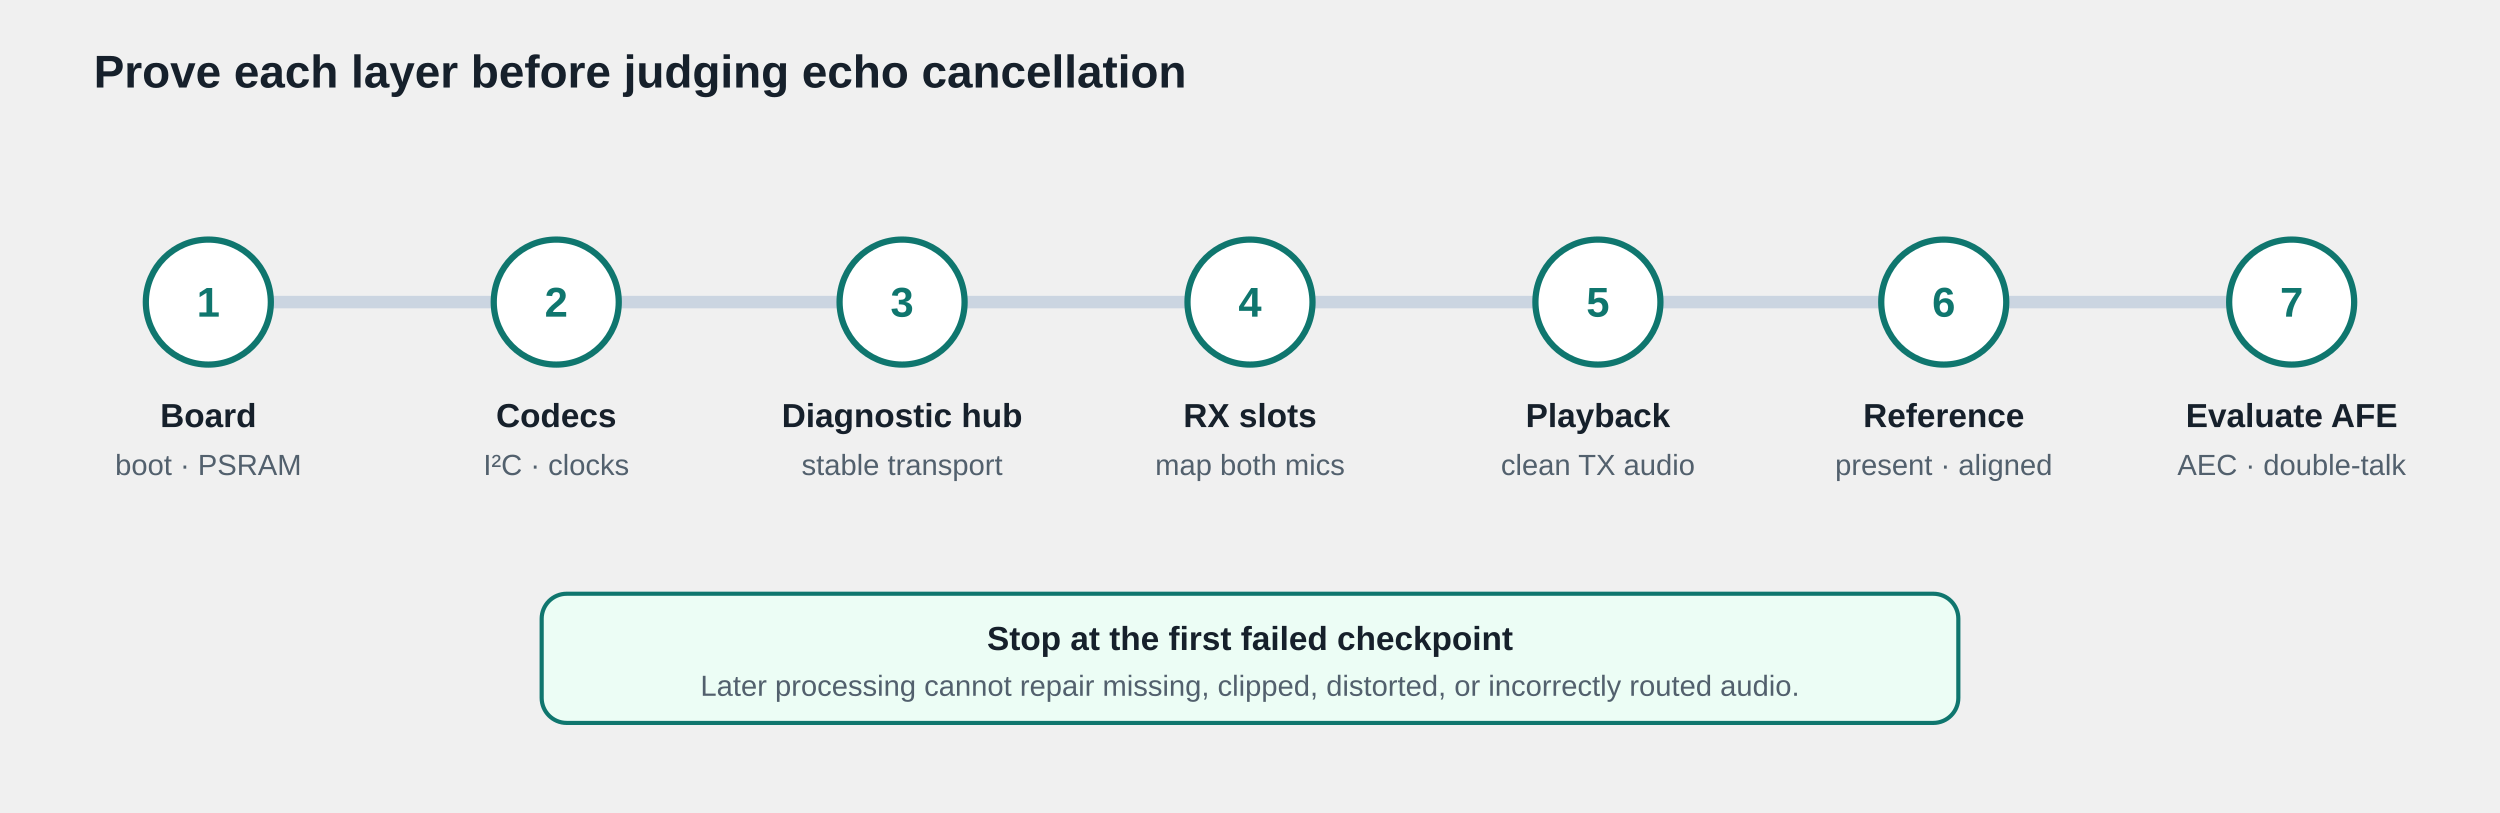
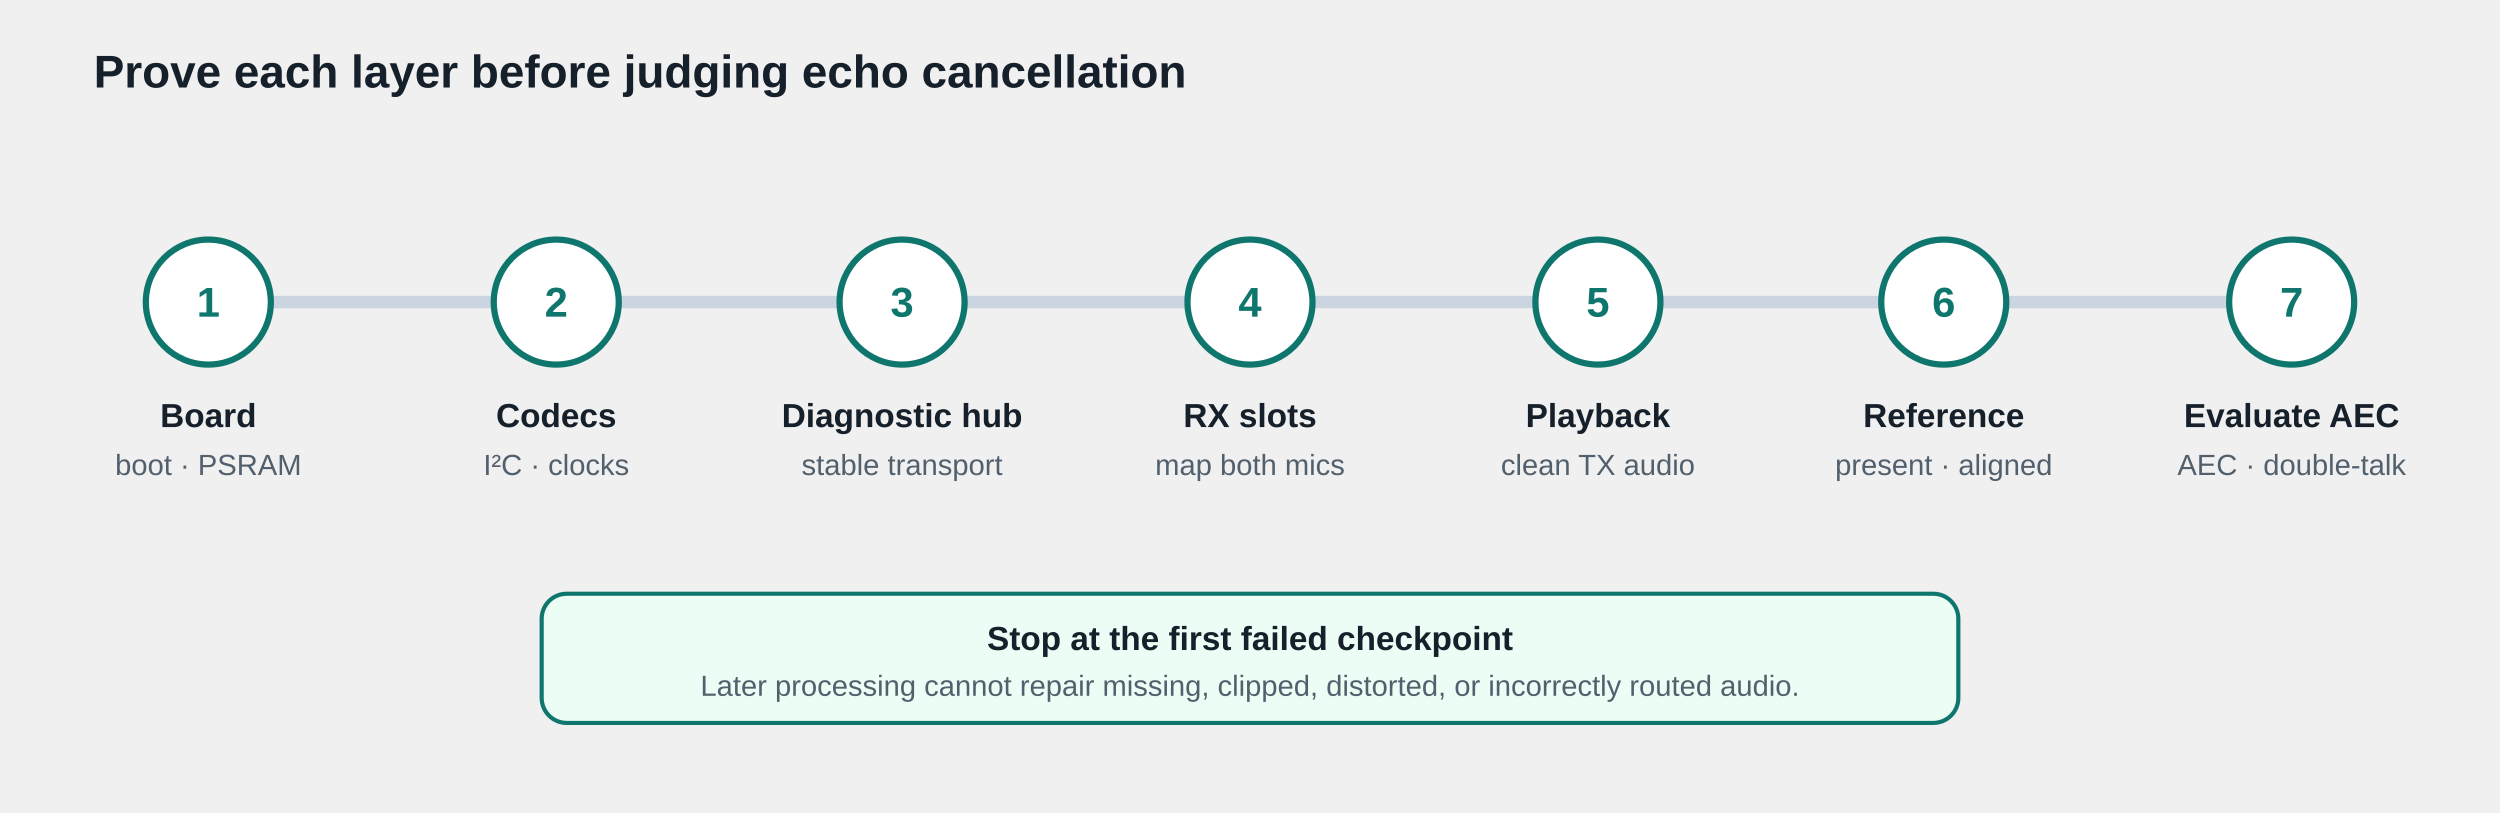
<svg xmlns="http://www.w3.org/2000/svg" viewBox="0 0 1200 390" role="img" aria-labelledby="title desc">
  <defs>
    <style>text{font-family:Segoe UI,Arial,sans-serif;fill:#16202b}.h{font-size:22px;font-weight:700}.l{font-size:16px;font-weight:650}.s{font-size:14px;fill:#52606d}.track{stroke:#cbd5e1;stroke-width:6}.node{fill:#fff;stroke:#0f766e;stroke-width:3}.num{font-size:20px;font-weight:700;fill:#0f766e}.gate{fill:#ecfdf5;stroke:#0f766e;stroke-width:2}</style>
  </defs>
  <text x="45" y="42" class="h">Prove each layer before judging echo cancellation</text>
  <line x1="100" y1="145" x2="1100" y2="145" class="track" />
  <g>
    <circle cx="100" cy="145" r="30" class="node" />
    <text x="100" y="152" text-anchor="middle" class="num">1</text>
    <text x="100" y="205" text-anchor="middle" class="l">Board</text>
    <text x="100" y="228" text-anchor="middle" class="s">boot · PSRAM</text>
  </g>
  <g>
    <circle cx="267" cy="145" r="30" class="node" />
    <text x="267" y="152" text-anchor="middle" class="num">2</text>
    <text x="267" y="205" text-anchor="middle" class="l">Codecs</text>
    <text x="267" y="228" text-anchor="middle" class="s">I²C · clocks</text>
  </g>
  <g>
    <circle cx="433" cy="145" r="30" class="node" />
    <text x="433" y="152" text-anchor="middle" class="num">3</text>
    <text x="433" y="205" text-anchor="middle" class="l">Diagnostic hub</text>
    <text x="433" y="228" text-anchor="middle" class="s">stable transport</text>
  </g>
  <g>
    <circle cx="600" cy="145" r="30" class="node" />
    <text x="600" y="152" text-anchor="middle" class="num">4</text>
    <text x="600" y="205" text-anchor="middle" class="l">RX slots</text>
    <text x="600" y="228" text-anchor="middle" class="s">map both mics</text>
  </g>
  <g>
    <circle cx="767" cy="145" r="30" class="node" />
    <text x="767" y="152" text-anchor="middle" class="num">5</text>
    <text x="767" y="205" text-anchor="middle" class="l">Playback</text>
    <text x="767" y="228" text-anchor="middle" class="s">clean TX audio</text>
  </g>
  <g>
    <circle cx="933" cy="145" r="30" class="node" />
    <text x="933" y="152" text-anchor="middle" class="num">6</text>
    <text x="933" y="205" text-anchor="middle" class="l">Reference</text>
    <text x="933" y="228" text-anchor="middle" class="s">present · aligned</text>
  </g>
  <g>
    <circle cx="1100" cy="145" r="30" class="node" />
    <text x="1100" y="152" text-anchor="middle" class="num">7</text>
-     <text x="1100" y="205" text-anchor="middle" class="l">Evaluate AFE</text>
+     <text x="1100" y="205" text-anchor="middle" class="l">Evaluate AEC</text>
    <text x="1100" y="228" text-anchor="middle" class="s">AEC · double-talk</text>
  </g>
  <rect x="260" y="285" width="680" height="62" rx="12" class="gate" />
  <text x="600" y="312" text-anchor="middle" class="l">Stop at the first failed checkpoint</text>
  <text x="600" y="334" text-anchor="middle" class="s">Later processing cannot repair missing, clipped, distorted, or incorrectly routed audio.</text>
</svg>
